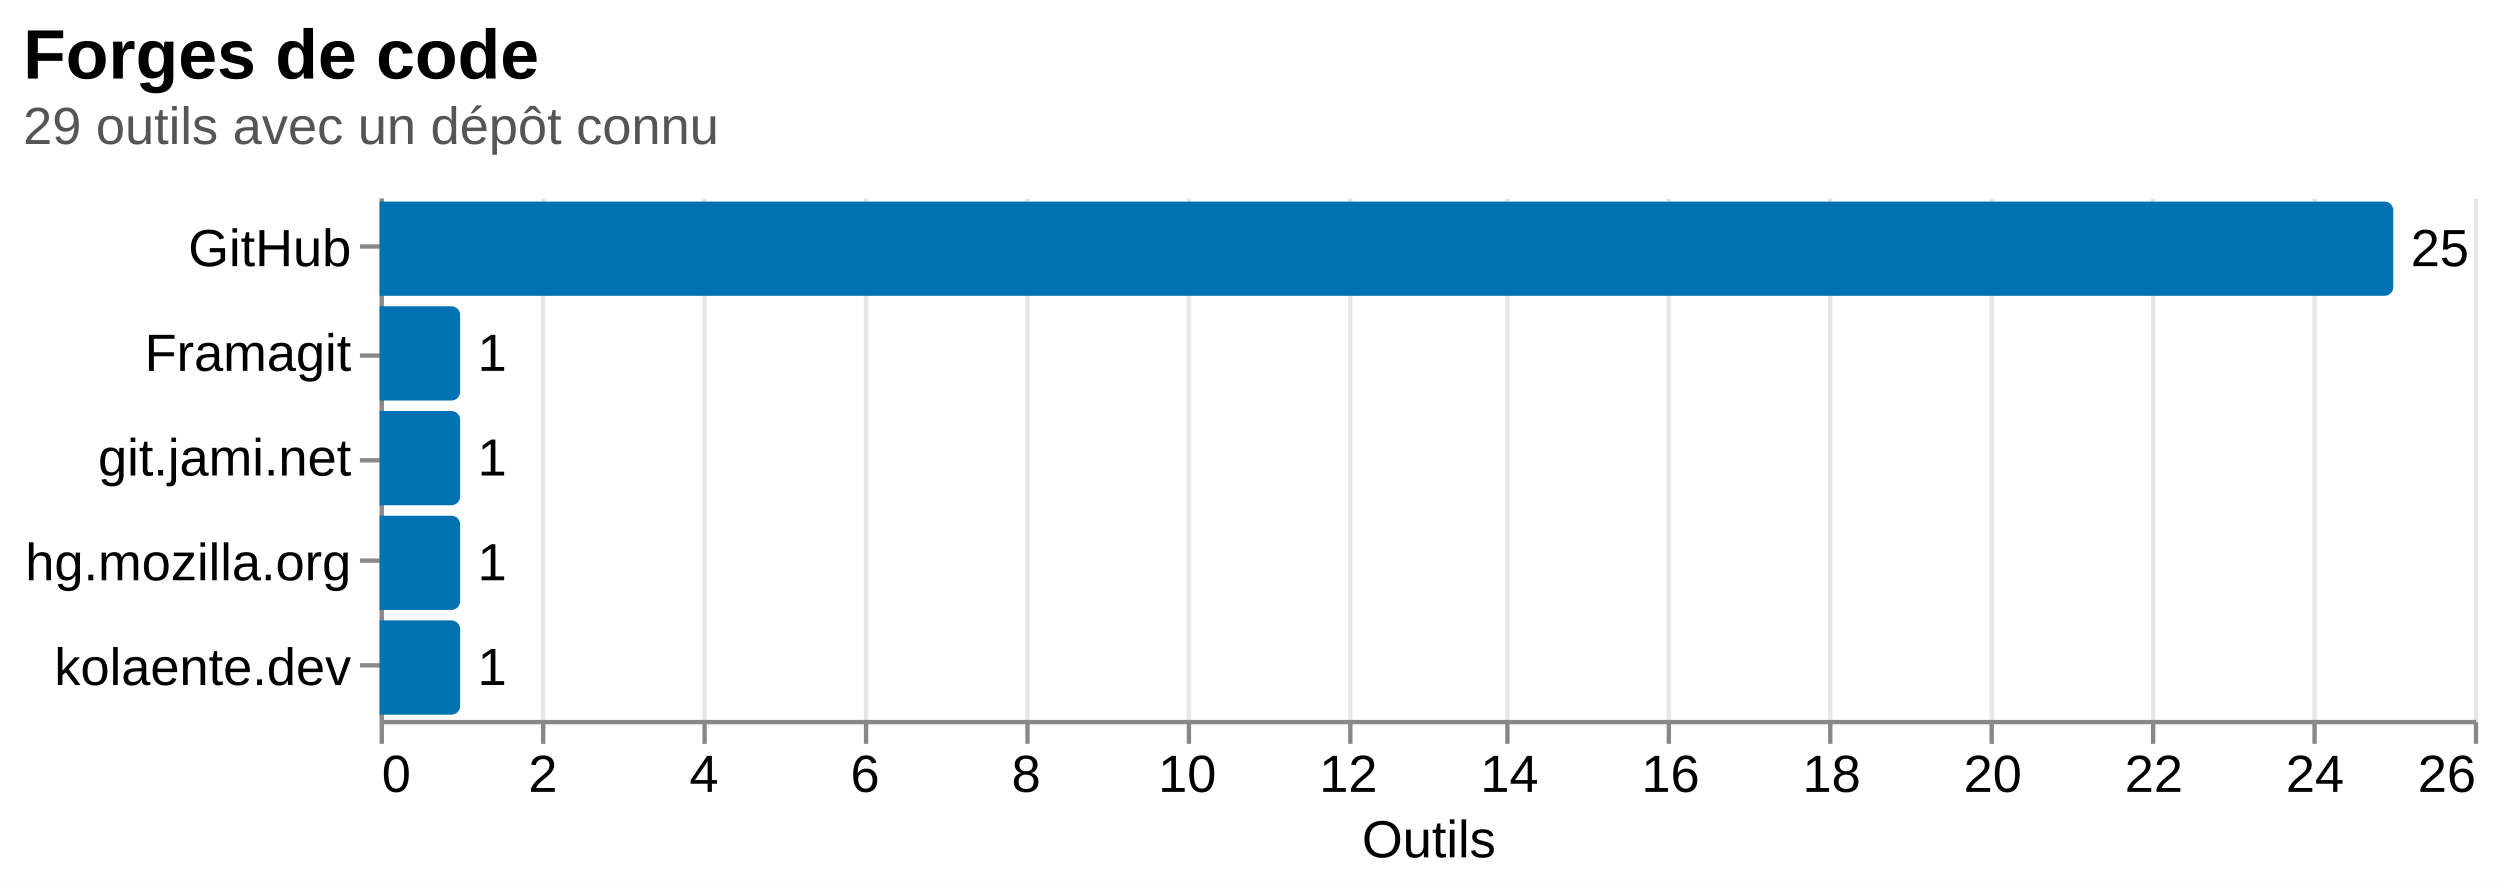
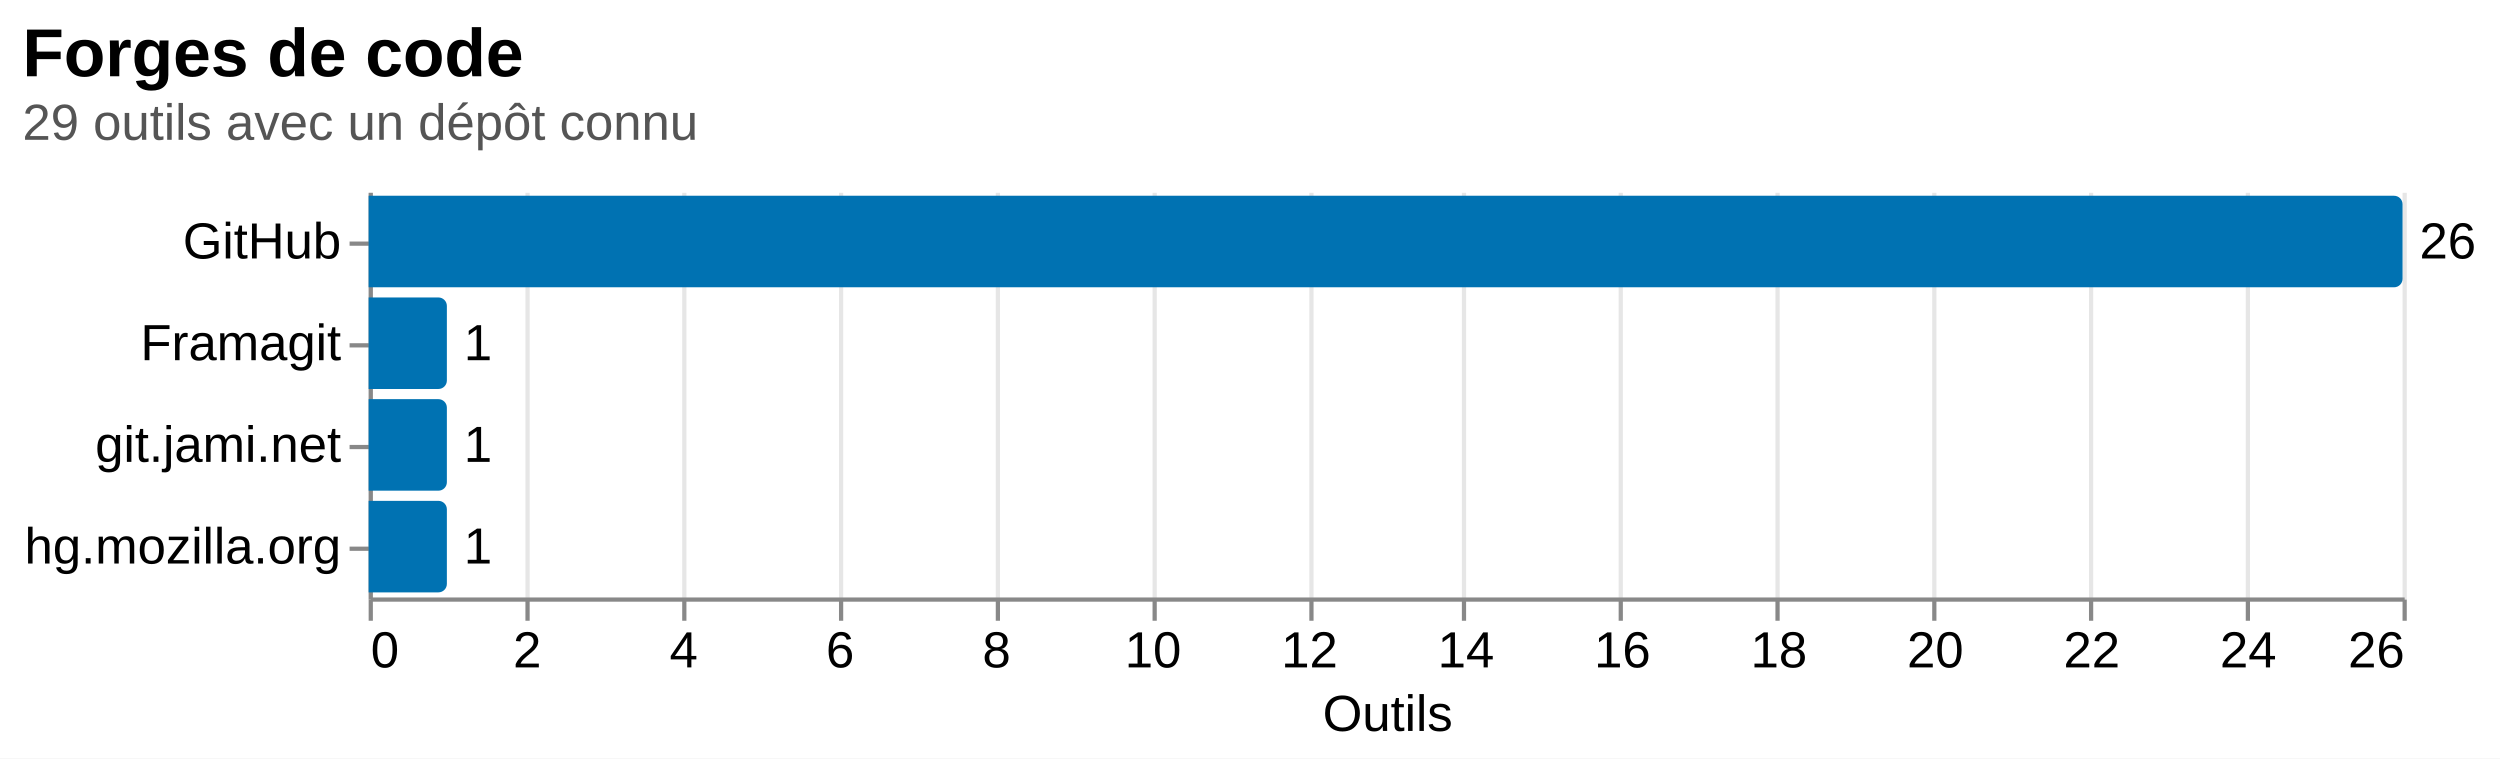
- <svg xmlns="http://www.w3.org/2000/svg" version="1.1" class="marks" width="573" height="203" viewBox="0 0 573 203">
-   <rect width="573" height="203" fill="white" />
+ <svg xmlns="http://www.w3.org/2000/svg" version="1.1" class="marks" width="590" height="179" viewBox="0 0 590 179">
+   <rect width="590" height="179" fill="white" />
  <g fill="none" stroke-miterlimit="10" transform="translate(87,45)">
    <g class="mark-group role-frame root" role="graphics-object" aria-roledescription="group mark container">
      <g transform="translate(0,0)">
-         <path class="background" aria-hidden="true" d="M0,0h480v120h-480Z" />
+         <path class="background" aria-hidden="true" d="M0,0h480v96h-480Z" />
        <g>
          <g class="mark-group role-axis" aria-hidden="true">
-             <g transform="translate(0.5,120.5)">
+             <g transform="translate(0.5,96.5)">
              <path class="background" aria-hidden="true" d="M0,0h0v0h0Z" pointer-events="none" />
              <g>
                <g class="mark-rule role-axis-grid" pointer-events="none">
-                   <line transform="translate(0,0)" x2="0" y2="-120" stroke="#E6E6E6" stroke-width="1" opacity="1" />
-                   <line transform="translate(37,0)" x2="0" y2="-120" stroke="#E6E6E6" stroke-width="1" opacity="1" />
-                   <line transform="translate(74,0)" x2="0" y2="-120" stroke="#E6E6E6" stroke-width="1" opacity="1" />
-                   <line transform="translate(111,0)" x2="0" y2="-120" stroke="#E6E6E6" stroke-width="1" opacity="1" />
-                   <line transform="translate(148,0)" x2="0" y2="-120" stroke="#E6E6E6" stroke-width="1" opacity="1" />
-                   <line transform="translate(185,0)" x2="0" y2="-120" stroke="#E6E6E6" stroke-width="1" opacity="1" />
-                   <line transform="translate(222,0)" x2="0" y2="-120" stroke="#E6E6E6" stroke-width="1" opacity="1" />
-                   <line transform="translate(258,0)" x2="0" y2="-120" stroke="#E6E6E6" stroke-width="1" opacity="1" />
-                   <line transform="translate(295,0)" x2="0" y2="-120" stroke="#E6E6E6" stroke-width="1" opacity="1" />
-                   <line transform="translate(332,0)" x2="0" y2="-120" stroke="#E6E6E6" stroke-width="1" opacity="1" />
-                   <line transform="translate(369,0)" x2="0" y2="-120" stroke="#E6E6E6" stroke-width="1" opacity="1" />
-                   <line transform="translate(406,0)" x2="0" y2="-120" stroke="#E6E6E6" stroke-width="1" opacity="1" />
-                   <line transform="translate(443,0)" x2="0" y2="-120" stroke="#E6E6E6" stroke-width="1" opacity="1" />
-                   <line transform="translate(480,0)" x2="0" y2="-120" stroke="#E6E6E6" stroke-width="1" opacity="1" />
+                   <line transform="translate(0,0)" x2="0" y2="-96" stroke="#E6E6E6" stroke-width="1" opacity="1" />
+                   <line transform="translate(37,0)" x2="0" y2="-96" stroke="#E6E6E6" stroke-width="1" opacity="1" />
+                   <line transform="translate(74,0)" x2="0" y2="-96" stroke="#E6E6E6" stroke-width="1" opacity="1" />
+                   <line transform="translate(111,0)" x2="0" y2="-96" stroke="#E6E6E6" stroke-width="1" opacity="1" />
+                   <line transform="translate(148,0)" x2="0" y2="-96" stroke="#E6E6E6" stroke-width="1" opacity="1" />
+                   <line transform="translate(185,0)" x2="0" y2="-96" stroke="#E6E6E6" stroke-width="1" opacity="1" />
+                   <line transform="translate(222,0)" x2="0" y2="-96" stroke="#E6E6E6" stroke-width="1" opacity="1" />
+                   <line transform="translate(258,0)" x2="0" y2="-96" stroke="#E6E6E6" stroke-width="1" opacity="1" />
+                   <line transform="translate(295,0)" x2="0" y2="-96" stroke="#E6E6E6" stroke-width="1" opacity="1" />
+                   <line transform="translate(332,0)" x2="0" y2="-96" stroke="#E6E6E6" stroke-width="1" opacity="1" />
+                   <line transform="translate(369,0)" x2="0" y2="-96" stroke="#E6E6E6" stroke-width="1" opacity="1" />
+                   <line transform="translate(406,0)" x2="0" y2="-96" stroke="#E6E6E6" stroke-width="1" opacity="1" />
+                   <line transform="translate(443,0)" x2="0" y2="-96" stroke="#E6E6E6" stroke-width="1" opacity="1" />
+                   <line transform="translate(480,0)" x2="0" y2="-96" stroke="#E6E6E6" stroke-width="1" opacity="1" />
                </g>
              </g>
              <path class="foreground" aria-hidden="true" d="" pointer-events="none" display="none" />
            </g>
          </g>
          <g class="mark-group role-axis" role="graphics-symbol" aria-roledescription="axis" aria-label="X-axis titled 'Outils' for a linear scale with values from 0 to 26">
-             <g transform="translate(0.5,120.5)">
+             <g transform="translate(0.5,96.5)">
              <path class="background" aria-hidden="true" d="M0,0h0v0h0Z" pointer-events="none" />
              <g>
                <g class="mark-rule role-axis-tick" pointer-events="none">
                  <line transform="translate(0,0)" x2="0" y2="5" stroke="#888888" stroke-width="1" opacity="1" />
                  <line transform="translate(37,0)" x2="0" y2="5" stroke="#888888" stroke-width="1" opacity="1" />
                  <line transform="translate(74,0)" x2="0" y2="5" stroke="#888888" stroke-width="1" opacity="1" />
                  <line transform="translate(111,0)" x2="0" y2="5" stroke="#888888" stroke-width="1" opacity="1" />
                  <line transform="translate(148,0)" x2="0" y2="5" stroke="#888888" stroke-width="1" opacity="1" />
                  <line transform="translate(185,0)" x2="0" y2="5" stroke="#888888" stroke-width="1" opacity="1" />
                  <line transform="translate(222,0)" x2="0" y2="5" stroke="#888888" stroke-width="1" opacity="1" />
                  <line transform="translate(258,0)" x2="0" y2="5" stroke="#888888" stroke-width="1" opacity="1" />
                  <line transform="translate(295,0)" x2="0" y2="5" stroke="#888888" stroke-width="1" opacity="1" />
                  <line transform="translate(332,0)" x2="0" y2="5" stroke="#888888" stroke-width="1" opacity="1" />
                  <line transform="translate(369,0)" x2="0" y2="5" stroke="#888888" stroke-width="1" opacity="1" />
                  <line transform="translate(406,0)" x2="0" y2="5" stroke="#888888" stroke-width="1" opacity="1" />
                  <line transform="translate(443,0)" x2="0" y2="5" stroke="#888888" stroke-width="1" opacity="1" />
                  <line transform="translate(480,0)" x2="0" y2="5" stroke="#888888" stroke-width="1" opacity="1" />
                </g>
                <g class="mark-text role-axis-label" pointer-events="none">
                  <text text-anchor="start" transform="translate(0,16)" font-family="Liberation Sans, Helvetica, Arial, sans-serif" font-size="12px" fill="#000" opacity="1">0</text>
                  <text text-anchor="middle" transform="translate(36.92308,16)" font-family="Liberation Sans, Helvetica, Arial, sans-serif" font-size="12px" fill="#000" opacity="1">2</text>
                  <text text-anchor="middle" transform="translate(73.84615,16)" font-family="Liberation Sans, Helvetica, Arial, sans-serif" font-size="12px" fill="#000" opacity="1">4</text>
                  <text text-anchor="middle" transform="translate(110.7692,16)" font-family="Liberation Sans, Helvetica, Arial, sans-serif" font-size="12px" fill="#000" opacity="1">6</text>
                  <text text-anchor="middle" transform="translate(147.6923,16)" font-family="Liberation Sans, Helvetica, Arial, sans-serif" font-size="12px" fill="#000" opacity="1">8</text>
                  <text text-anchor="middle" transform="translate(184.6154,16)" font-family="Liberation Sans, Helvetica, Arial, sans-serif" font-size="12px" fill="#000" opacity="1">10</text>
                  <text text-anchor="middle" transform="translate(221.5385,16)" font-family="Liberation Sans, Helvetica, Arial, sans-serif" font-size="12px" fill="#000" opacity="1">12</text>
                  <text text-anchor="middle" transform="translate(258.4615,16)" font-family="Liberation Sans, Helvetica, Arial, sans-serif" font-size="12px" fill="#000" opacity="1">14</text>
                  <text text-anchor="middle" transform="translate(295.3846,16)" font-family="Liberation Sans, Helvetica, Arial, sans-serif" font-size="12px" fill="#000" opacity="1">16</text>
                  <text text-anchor="middle" transform="translate(332.3077,16)" font-family="Liberation Sans, Helvetica, Arial, sans-serif" font-size="12px" fill="#000" opacity="1">18</text>
                  <text text-anchor="middle" transform="translate(369.2308,16)" font-family="Liberation Sans, Helvetica, Arial, sans-serif" font-size="12px" fill="#000" opacity="1">20</text>
                  <text text-anchor="middle" transform="translate(406.1538,16)" font-family="Liberation Sans, Helvetica, Arial, sans-serif" font-size="12px" fill="#000" opacity="1">22</text>
                  <text text-anchor="middle" transform="translate(443.0769,16)" font-family="Liberation Sans, Helvetica, Arial, sans-serif" font-size="12px" fill="#000" opacity="1">24</text>
                  <text text-anchor="end" transform="translate(480,16)" font-family="Liberation Sans, Helvetica, Arial, sans-serif" font-size="12px" fill="#000" opacity="1">26</text>
                </g>
                <g class="mark-rule role-axis-domain" pointer-events="none">
                  <line transform="translate(0,0)" x2="480" y2="0" stroke="#888888" stroke-width="1" opacity="1" />
                </g>
                <g class="mark-text role-axis-title" pointer-events="none">
                  <text text-anchor="middle" transform="translate(240,31)" font-family="Liberation Sans, Helvetica, Arial, sans-serif" font-size="12px" font-weight="normal" fill="#000" opacity="1">Outils</text>
                </g>
              </g>
              <path class="foreground" aria-hidden="true" d="" pointer-events="none" display="none" />
            </g>
          </g>
-           <g class="mark-group role-axis" role="graphics-symbol" aria-roledescription="axis" aria-label="Y-axis for a discrete scale with 5 values: GitHub, Framagit, git.jami.net, hg.mozilla.org, kolaente.dev">
+           <g class="mark-group role-axis" role="graphics-symbol" aria-roledescription="axis" aria-label="Y-axis for a discrete scale with 4 values: GitHub, Framagit, git.jami.net, hg.mozilla.org">
            <g transform="translate(0.5,0.5)">
              <path class="background" aria-hidden="true" d="M0,0h0v0h0Z" pointer-events="none" />
              <g>
                <g class="mark-rule role-axis-tick" pointer-events="none">
-                   <line transform="translate(0,11)" x2="-5" y2="0" stroke="#888888" stroke-width="1" opacity="1" />
+                   <line transform="translate(0,12)" x2="-5" y2="0" stroke="#888888" stroke-width="1" opacity="1" />
                  <line transform="translate(0,36)" x2="-5" y2="0" stroke="#888888" stroke-width="1" opacity="1" />
                  <line transform="translate(0,60)" x2="-5" y2="0" stroke="#888888" stroke-width="1" opacity="1" />
-                   <line transform="translate(0,83)" x2="-5" y2="0" stroke="#888888" stroke-width="1" opacity="1" />
-                   <line transform="translate(0,107)" x2="-5" y2="0" stroke="#888888" stroke-width="1" opacity="1" />
+                   <line transform="translate(0,84)" x2="-5" y2="0" stroke="#888888" stroke-width="1" opacity="1" />
                </g>
                <g class="mark-text role-axis-label" pointer-events="none">
                  <text text-anchor="end" transform="translate(-7,15.5)" font-family="Liberation Sans, Helvetica, Arial, sans-serif" font-size="12px" fill="#000" opacity="1">GitHub</text>
                  <text text-anchor="end" transform="translate(-7,39.5)" font-family="Liberation Sans, Helvetica, Arial, sans-serif" font-size="12px" fill="#000" opacity="1">Framagit</text>
                  <text text-anchor="end" transform="translate(-7,63.5)" font-family="Liberation Sans, Helvetica, Arial, sans-serif" font-size="12px" fill="#000" opacity="1">git.jami.net</text>
                  <text text-anchor="end" transform="translate(-7,87.5)" font-family="Liberation Sans, Helvetica, Arial, sans-serif" font-size="12px" fill="#000" opacity="1">hg.mozilla.org</text>
-                   <text text-anchor="end" transform="translate(-7,111.5)" font-family="Liberation Sans, Helvetica, Arial, sans-serif" font-size="12px" fill="#000" opacity="1">kolaente.dev</text>
                </g>
                <g class="mark-rule role-axis-domain" pointer-events="none">
-                   <line transform="translate(0,0)" x2="0" y2="120" stroke="#888888" stroke-width="1" opacity="1" />
+                   <line transform="translate(0,0)" x2="0" y2="96" stroke="#888888" stroke-width="1" opacity="1" />
                </g>
              </g>
              <path class="foreground" aria-hidden="true" d="" pointer-events="none" display="none" />
            </g>
          </g>
          <g class="mark-group role-scope" role="graphics-object" aria-roledescription="group mark container">
            <g transform="translate(0,1.2)">
-               <path class="background" aria-hidden="true" d="M0,0L459.538,0C460.642,0,461.538,0.896,461.538,2L461.538,19.6C461.538,20.704,460.642,21.6,459.538,21.6L0,21.6C0,21.6,0,21.6,0,21.6L0,0C0,0,0,0,0,0Z" />
+               <path class="background" aria-hidden="true" d="M0,0L478,0C479.104,0,480,0.896,480,2L480,19.6C480,20.704,479.104,21.6,478,21.6L0,21.6C0,21.6,0,21.6,0,21.6L0,0C0,0,0,0,0,0Z" />
              <g clip-path="url(#clip1)">
                <g class="mark-group role-scope" role="graphics-object" aria-roledescription="group mark container">
                  <g transform="translate(0,0)">
                    <path class="background" aria-hidden="true" d="M0,0h0v21.6h0Z" />
                    <g>
                      <g class="mark-rect role-mark layer_0_marks" role="graphics-object" aria-roledescription="rect mark container">
-                         <path aria-label="Outils: 25; forge: GitHub" role="graphics-symbol" aria-roledescription="bar" d="M0,0h461.538v21.6h-461.538Z" fill="#0072B2" />
+                         <path aria-label="Outils: 26; forge: GitHub" role="graphics-symbol" aria-roledescription="bar" d="M0,0h480v21.6h-480Z" fill="#0072B2" />
                      </g>
                    </g>
                    <path class="foreground" aria-hidden="true" d="" display="none" />
                  </g>
                </g>
              </g>
              <path class="foreground" aria-hidden="true" d="" display="none" />
            </g>
            <g transform="translate(0,25.2)">
              <path class="background" aria-hidden="true" d="M0,0L16.462,0C17.565,0,18.462,0.896,18.462,2L18.462,19.6C18.462,20.704,17.565,21.6,16.462,21.6L0,21.6C0,21.6,0,21.6,0,21.6L0,0C0,0,0,0,0,0Z" />
              <g clip-path="url(#clip2)">
                <g class="mark-group role-scope" role="graphics-object" aria-roledescription="group mark container">
                  <g transform="translate(0,0)">
                    <path class="background" aria-hidden="true" d="M0,0h0v21.6h0Z" />
                    <g>
                      <g class="mark-rect role-mark layer_0_marks" role="graphics-object" aria-roledescription="rect mark container">
                        <path aria-label="Outils: 1; forge: Framagit" role="graphics-symbol" aria-roledescription="bar" d="M0,0h18.462v21.6h-18.462Z" fill="#0072B2" />
                      </g>
                    </g>
                    <path class="foreground" aria-hidden="true" d="" display="none" />
                  </g>
                </g>
              </g>
              <path class="foreground" aria-hidden="true" d="" display="none" />
            </g>
            <g transform="translate(0,49.2)">
              <path class="background" aria-hidden="true" d="M0,0L16.462,0C17.565,0,18.462,0.896,18.462,2L18.462,19.6C18.462,20.704,17.565,21.6,16.462,21.6L0,21.6C0,21.6,0,21.6,0,21.6L0,0C0,0,0,0,0,0Z" />
              <g clip-path="url(#clip3)">
                <g class="mark-group role-scope" role="graphics-object" aria-roledescription="group mark container">
                  <g transform="translate(0,0)">
                    <path class="background" aria-hidden="true" d="M0,0h0v21.6h0Z" />
                    <g>
                      <g class="mark-rect role-mark layer_0_marks" role="graphics-object" aria-roledescription="rect mark container">
                        <path aria-label="Outils: 1; forge: git.jami.net" role="graphics-symbol" aria-roledescription="bar" d="M0,0h18.462v21.6h-18.462Z" fill="#0072B2" />
                      </g>
                    </g>
                    <path class="foreground" aria-hidden="true" d="" display="none" />
                  </g>
                </g>
              </g>
              <path class="foreground" aria-hidden="true" d="" display="none" />
            </g>
            <g transform="translate(0,73.2)">
              <path class="background" aria-hidden="true" d="M0,0L16.462,0C17.565,0,18.462,0.896,18.462,2L18.462,19.6C18.462,20.704,17.565,21.6,16.462,21.6L0,21.6C0,21.6,0,21.6,0,21.6L0,0C0,0,0,0,0,0Z" />
              <g clip-path="url(#clip4)">
                <g class="mark-group role-scope" role="graphics-object" aria-roledescription="group mark container">
                  <g transform="translate(0,0)">
                    <path class="background" aria-hidden="true" d="M0,0h0v21.6h0Z" />
                    <g>
                      <g class="mark-rect role-mark layer_0_marks" role="graphics-object" aria-roledescription="rect mark container">
                        <path aria-label="Outils: 1; forge: hg.mozilla.org" role="graphics-symbol" aria-roledescription="bar" d="M0,0h18.462v21.6h-18.462Z" fill="#0072B2" />
                      </g>
                    </g>
                    <path class="foreground" aria-hidden="true" d="" display="none" />
                  </g>
                </g>
              </g>
              <path class="foreground" aria-hidden="true" d="" display="none" />
            </g>
-             <g transform="translate(0,97.2)">
-               <path class="background" aria-hidden="true" d="M0,0L16.462,0C17.565,0,18.462,0.896,18.462,2L18.462,19.6C18.462,20.704,17.565,21.6,16.462,21.6L0,21.6C0,21.6,0,21.6,0,21.6L0,0C0,0,0,0,0,0Z" />
-               <g clip-path="url(#clip5)">
-                 <g class="mark-group role-scope" role="graphics-object" aria-roledescription="group mark container">
-                   <g transform="translate(0,0)">
-                     <path class="background" aria-hidden="true" d="M0,0h0v21.6h0Z" />
-                     <g>
-                       <g class="mark-rect role-mark layer_0_marks" role="graphics-object" aria-roledescription="rect mark container">
-                         <path aria-label="Outils: 1; forge: kolaente.dev" role="graphics-symbol" aria-roledescription="bar" d="M0,0h18.462v21.6h-18.462Z" fill="#0072B2" />
-                       </g>
-                     </g>
-                     <path class="foreground" aria-hidden="true" d="" display="none" />
-                   </g>
-                 </g>
-               </g>
-               <path class="foreground" aria-hidden="true" d="" display="none" />
-             </g>
          </g>
          <g class="mark-text role-mark layer_1_marks" role="graphics-object" aria-roledescription="text mark container">
-             <text aria-label="n: 25; forge: GitHub" role="graphics-symbol" aria-roledescription="text mark" text-anchor="start" transform="translate(465.5385,16)" font-family="Liberation Sans, Helvetica, Arial, sans-serif" font-size="12px" fill="black">25</text>
+             <text aria-label="n: 26; forge: GitHub" role="graphics-symbol" aria-roledescription="text mark" text-anchor="start" transform="translate(484,16)" font-family="Liberation Sans, Helvetica, Arial, sans-serif" font-size="12px" fill="black">26</text>
            <text aria-label="n: 1; forge: Framagit" role="graphics-symbol" aria-roledescription="text mark" text-anchor="start" transform="translate(22.46154,40)" font-family="Liberation Sans, Helvetica, Arial, sans-serif" font-size="12px" fill="black">1</text>
            <text aria-label="n: 1; forge: git.jami.net" role="graphics-symbol" aria-roledescription="text mark" text-anchor="start" transform="translate(22.46154,64)" font-family="Liberation Sans, Helvetica, Arial, sans-serif" font-size="12px" fill="black">1</text>
            <text aria-label="n: 1; forge: hg.mozilla.org" role="graphics-symbol" aria-roledescription="text mark" text-anchor="start" transform="translate(22.46154,88)" font-family="Liberation Sans, Helvetica, Arial, sans-serif" font-size="12px" fill="black">1</text>
-             <text aria-label="n: 1; forge: kolaente.dev" role="graphics-symbol" aria-roledescription="text mark" text-anchor="start" transform="translate(22.46154,112)" font-family="Liberation Sans, Helvetica, Arial, sans-serif" font-size="12px" fill="black">1</text>
          </g>
          <g class="mark-group role-title">
            <g transform="translate(-81.70117,-40)">
              <path class="background" aria-hidden="true" d="M0,0h0v0h0Z" pointer-events="none" />
              <g>
                <g class="mark-text role-title-text" role="graphics-symbol" aria-roledescription="title" aria-label="Title text 'Forges de code'" pointer-events="none">
                  <text text-anchor="start" transform="translate(0,13)" font-family="Liberation Sans, Helvetica, Arial, sans-serif" font-size="16px" font-weight="bold" fill="#000" opacity="1">Forges de code</text>
                </g>
                <g class="mark-text role-title-subtitle" role="graphics-symbol" aria-roledescription="subtitle" aria-label="Subtitle text '29 outils avec un dépôt connu'" pointer-events="none">
                  <text text-anchor="start" transform="translate(0,28)" font-family="Liberation Sans, Helvetica, Arial, sans-serif" font-size="12px" fill="#555555" opacity="1">29 outils avec un dépôt connu</text>
                </g>
              </g>
              <path class="foreground" aria-hidden="true" d="" pointer-events="none" display="none" />
            </g>
          </g>
        </g>
        <path class="foreground" aria-hidden="true" d="" display="none" />
      </g>
    </g>
  </g>
  <defs>
    <clipPath id="clip1">
-       <path d="M0,0L459.538,0C460.642,0,461.538,0.896,461.538,2L461.538,19.6C461.538,20.704,460.642,21.6,459.538,21.6L0,21.6C0,21.6,0,21.6,0,21.6L0,0C0,0,0,0,0,0Z" />
+       <path d="M0,0L478,0C479.104,0,480,0.896,480,2L480,19.6C480,20.704,479.104,21.6,478,21.6L0,21.6C0,21.6,0,21.6,0,21.6L0,0C0,0,0,0,0,0Z" />
    </clipPath>
    <clipPath id="clip2">
      <path d="M0,0L16.462,0C17.565,0,18.462,0.896,18.462,2L18.462,19.6C18.462,20.704,17.565,21.6,16.462,21.6L0,21.6C0,21.6,0,21.6,0,21.6L0,0C0,0,0,0,0,0Z" />
    </clipPath>
    <clipPath id="clip3">
      <path d="M0,0L16.462,0C17.565,0,18.462,0.896,18.462,2L18.462,19.6C18.462,20.704,17.565,21.6,16.462,21.6L0,21.6C0,21.6,0,21.6,0,21.6L0,0C0,0,0,0,0,0Z" />
    </clipPath>
    <clipPath id="clip4">
      <path d="M0,0L16.462,0C17.565,0,18.462,0.896,18.462,2L18.462,19.6C18.462,20.704,17.565,21.6,16.462,21.6L0,21.6C0,21.6,0,21.6,0,21.6L0,0C0,0,0,0,0,0Z" />
    </clipPath>
-     <clipPath id="clip5">
-       <path d="M0,0L16.462,0C17.565,0,18.462,0.896,18.462,2L18.462,19.6C18.462,20.704,17.565,21.6,16.462,21.6L0,21.6C0,21.6,0,21.6,0,21.6L0,0C0,0,0,0,0,0Z" />
-     </clipPath>
  </defs>
</svg>
